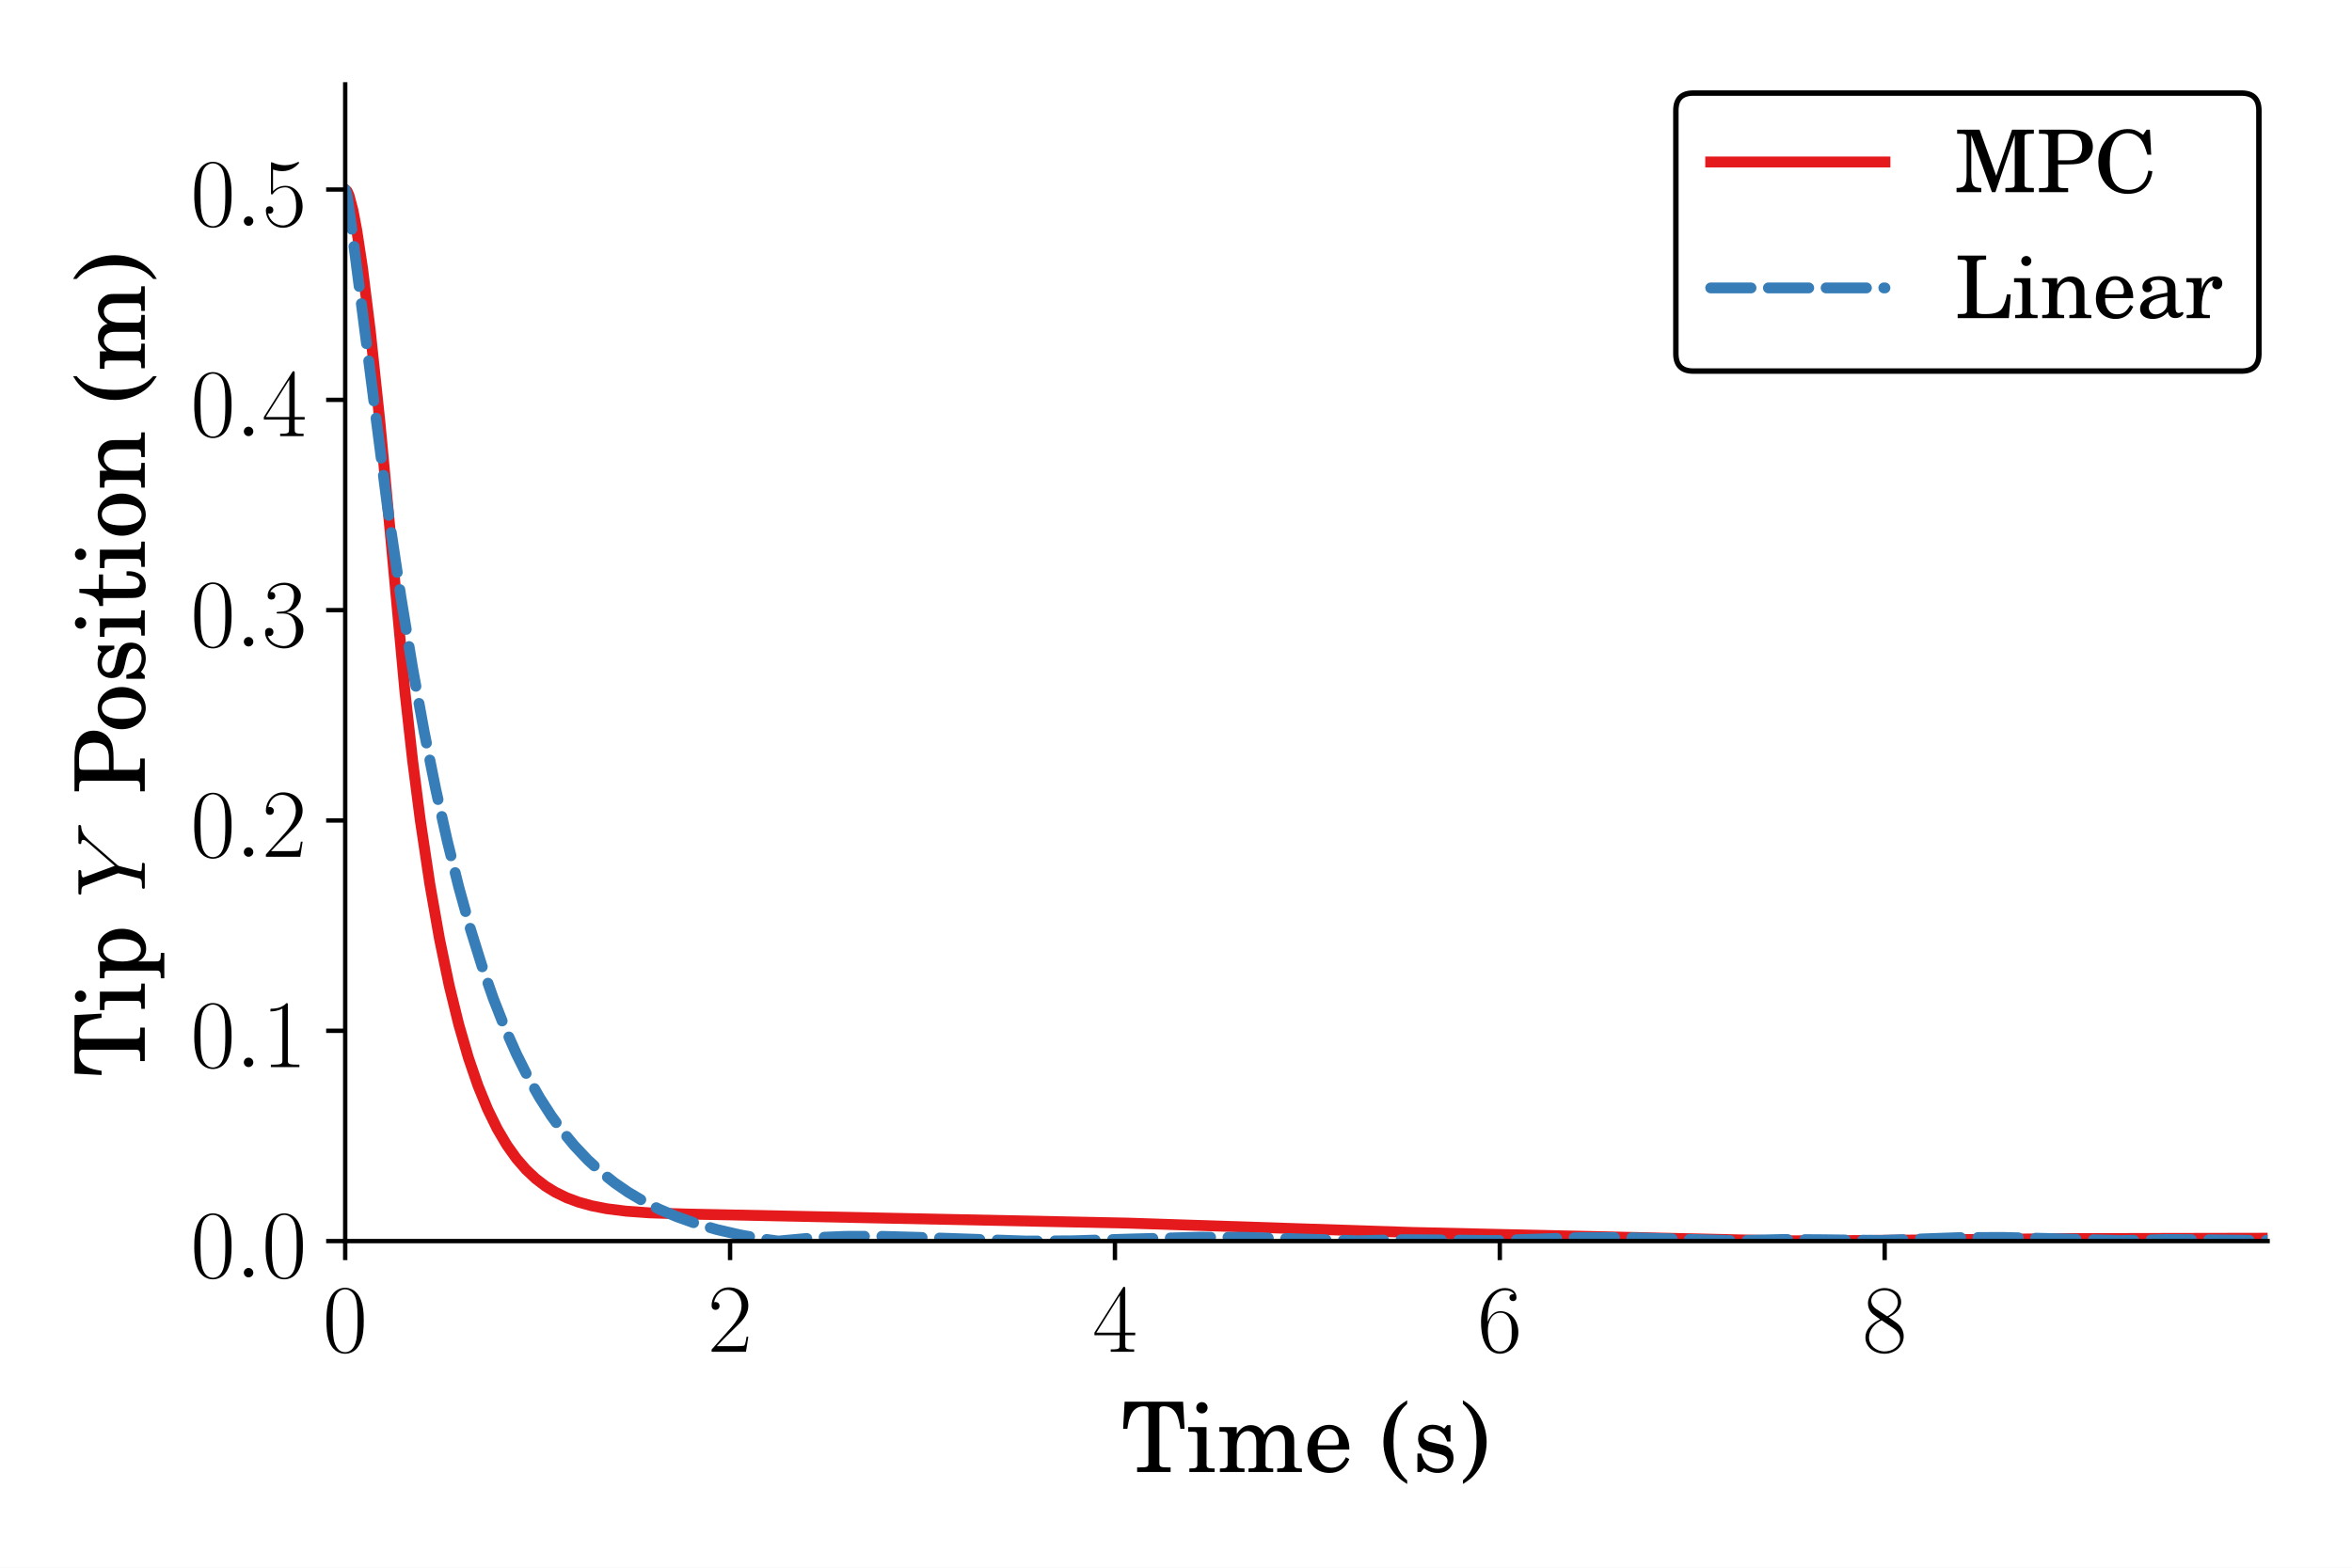
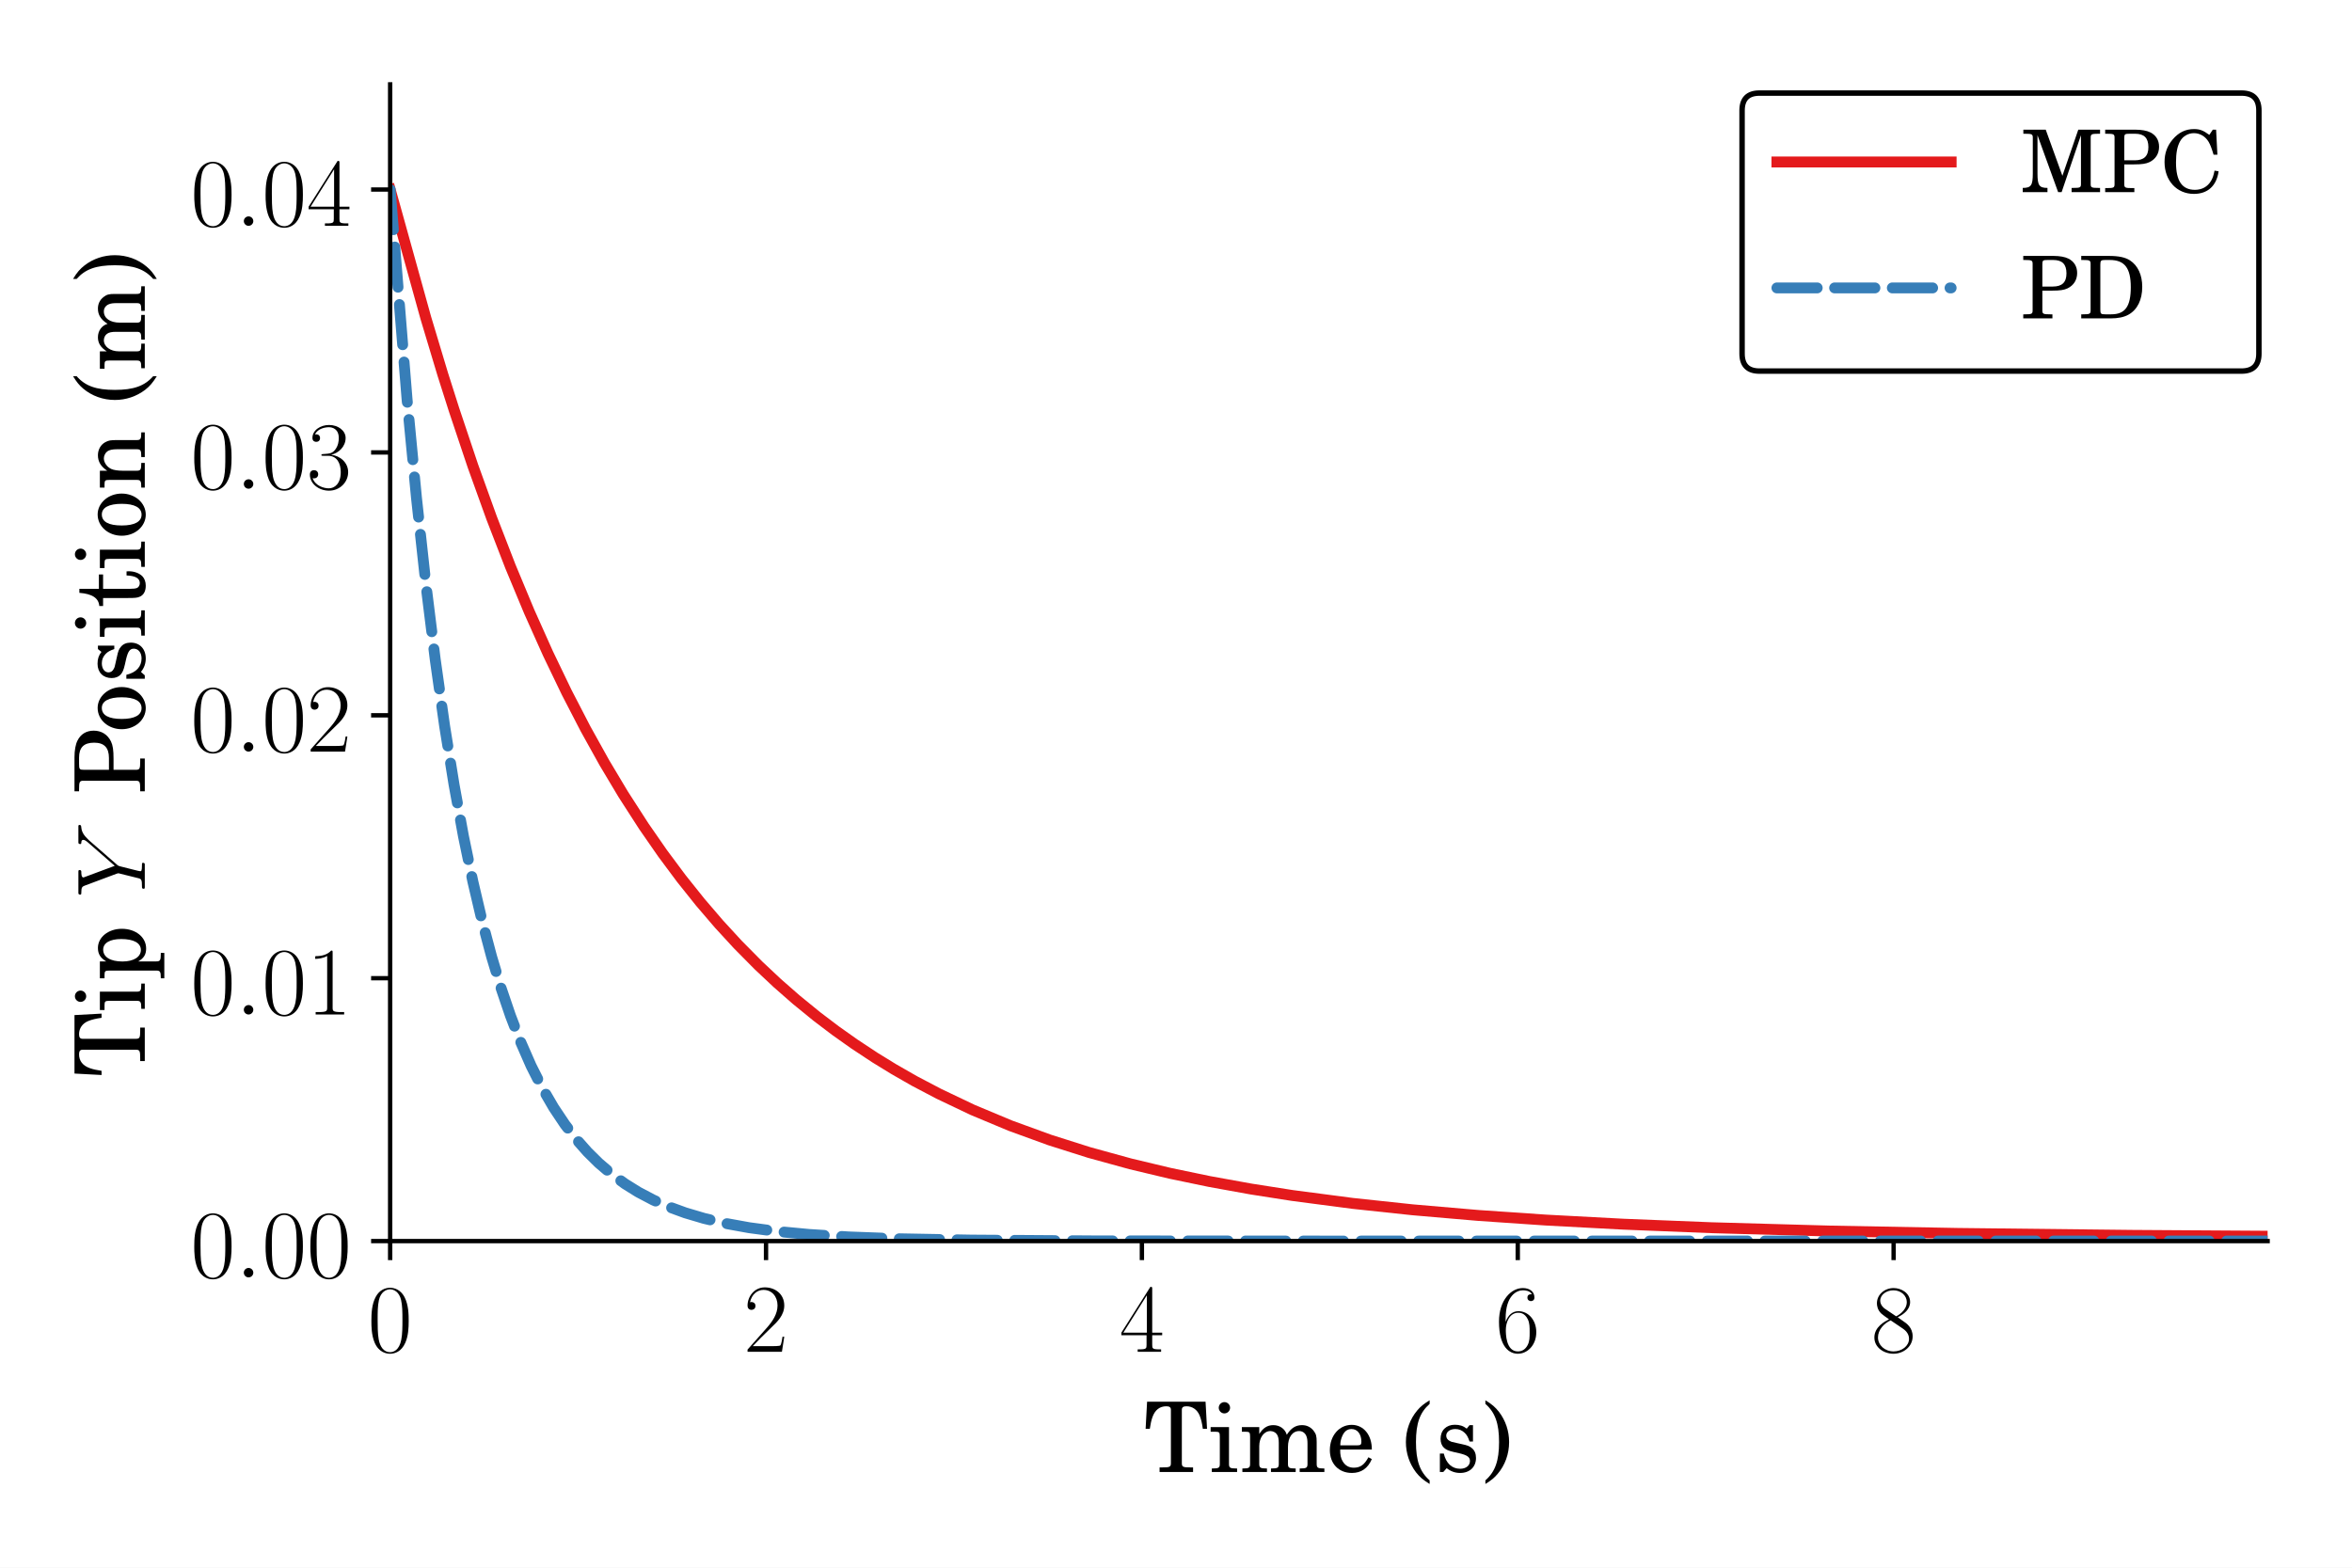
<svg xmlns="http://www.w3.org/2000/svg" xmlns:xlink="http://www.w3.org/1999/xlink" height="288pt" version="1.1" viewBox="0 0 432 288" width="432pt">
  <defs>
    <style type="text/css">
*{stroke-linecap:butt;stroke-linejoin:round;}
  </style>
  </defs>
  <g id="figure_1">
    <g id="patch_1">
      <path d="M 0 288  L 432 288  L 432 0  L 0 0  z " style="fill:#ffffff;" />
    </g>
    <g id="axes_1">
      <g id="patch_2">
-         <path d="M 63.406 228  L 416.5 228  L 416.5 15.5  L 63.406 15.5  z " style="fill:#ffffff;" />
+         <path d="M 71.661 228  L 416.5 228  L 416.5 15.5  L 71.661 15.5  z " style="fill:#ffffff;" />
      </g>
      <g id="matplotlib.axis_1">
        <g id="xtick_1">
          <g id="line2d_1">
            <defs>
-               <path d="M 0 0  L 0 3.5  " id="m241867f0c3" style="stroke:#000000;stroke-width:0.8;" />
-             </defs>
-             <g>
-               <use style="stroke:#000000;stroke-width:0.8;" x="63.406" xlink:href="#m241867f0c3" y="228" />
+               <path d="M 0 0  L 0 3.5  " id="mda43d93510" style="stroke:#000000;stroke-width:0.8;" />
+             </defs>
+             <g>
+               <use style="stroke:#000000;stroke-width:0.8;" x="71.661" xlink:href="#mda43d93510" y="228" />
            </g>
          </g>
          <g id="text_1">
            <defs>
              <path d="M 42 31.641  C 42 37.75 41.906 48.125 37.703 56.109  C 34 63.109 28.094 65.594 22.906 65.594  C 18.094 65.594 12 63.406 8.203 56.203  C 4.203 48.719 3.797 39.438 3.797 31.641  C 3.797 25.953 3.906 17.281 7 9.672  C 11.297 -0.609 19 -2 22.906 -2  C 27.5 -2 34.5 -0.109 38.594 9.375  C 41.594 16.281 42 24.359 42 31.641  z M 22.906 -0.406  C 16.5 -0.406 12.703 5.078 11.297 12.688  C 10.203 18.562 10.203 27.156 10.203 32.75  C 10.203 40.438 10.203 46.828 11.5 52.922  C 13.406 61.391 19 64 22.906 64  C 27 64 32.297 61.297 34.203 53.125  C 35.5 47.438 35.594 40.734 35.594 32.75  C 35.594 26.25 35.594 18.266 34.406 12.375  C 32.297 1.484 26.406 -0.406 22.906 -0.406  z " id="CMR17-48" />
            </defs>
-             <g transform="translate(59.27848 248.338)scale(0.18 -0.18)">
+             <g transform="translate(67.5336 248.338)scale(0.18 -0.18)">
              <use transform="scale(0.996264)" xlink:href="#CMR17-48" />
            </g>
          </g>
        </g>
        <g id="xtick_2">
          <g id="line2d_2">
            <g>
-               <use style="stroke:#000000;stroke-width:0.8;" x="134.096" xlink:href="#m241867f0c3" y="228" />
+               <use style="stroke:#000000;stroke-width:0.8;" x="140.698" xlink:href="#mda43d93510" y="228" />
            </g>
          </g>
          <g id="text_2">
            <defs>
              <path d="M 41.703 15.453  L 39.906 15.453  C 38.906 8.375 38.094 7.172 37.703 6.562  C 37.203 5.766 30 5.766 28.594 5.766  L 9.406 5.766  C 13 9.672 20 16.75 28.5 24.953  C 34.594 30.734 41.703 37.531 41.703 47.422  C 41.703 59.219 32.297 66 21.797 66  C 10.797 66 4.094 56.312 4.094 47.344  C 4.094 43.438 7 42.938 8.203 42.938  C 9.203 42.938 12.203 43.547 12.203 47.031  C 12.203 50.109 9.594 51 8.203 51  C 7.594 51 7 50.906 6.594 50.703  C 8.5 59.219 14.297 63.406 20.406 63.406  C 29.094 63.406 34.797 56.516 34.797 47.422  C 34.797 38.734 29.703 31.25 24 24.75  L 4.094 2.281  L 4.094 0  L 39.297 0  z " id="CMR17-50" />
            </defs>
-             <g transform="translate(129.968 248.338)scale(0.18 -0.18)">
+             <g transform="translate(136.5704 248.338)scale(0.18 -0.18)">
              <use transform="scale(0.996264)" xlink:href="#CMR17-50" />
            </g>
          </g>
        </g>
        <g id="xtick_3">
          <g id="line2d_3">
            <g>
-               <use style="stroke:#000000;stroke-width:0.8;" x="204.785" xlink:href="#m241867f0c3" y="228" />
+               <use style="stroke:#000000;stroke-width:0.8;" x="209.735" xlink:href="#mda43d93510" y="228" />
            </g>
          </g>
          <g id="text_3">
            <defs>
              <path d="M 33.594 64.406  C 33.594 66.5 33.5 66.5 31.703 66.5  L 2 19.594  L 2 17  L 27.797 17  L 27.797 7.141  C 27.797 3.5 27.594 2.5 20.594 2.5  L 18.703 2.5  L 18.703 0  C 21.906 0 27.297 0 30.703 0  C 34.094 0 39.5 0 42.703 0  L 42.703 2.5  L 40.797 2.5  C 33.797 2.5 33.594 3.5 33.594 7.141  L 33.594 17  L 43.797 17  L 43.797 19.594  L 33.594 19.594  z M 28.094 57.859  L 28.094 19.594  L 4 19.594  z " id="CMR17-52" />
            </defs>
-             <g transform="translate(200.6574 248.338)scale(0.18 -0.18)">
+             <g transform="translate(205.6072 248.338)scale(0.18 -0.18)">
              <use transform="scale(0.996264)" xlink:href="#CMR17-52" />
            </g>
          </g>
        </g>
        <g id="xtick_4">
          <g id="line2d_4">
            <g>
-               <use style="stroke:#000000;stroke-width:0.8;" x="275.474" xlink:href="#m241867f0c3" y="228" />
+               <use style="stroke:#000000;stroke-width:0.8;" x="278.772" xlink:href="#mda43d93510" y="228" />
            </g>
          </g>
          <g id="text_4">
            <defs>
              <path d="M 10.594 34  C 10.594 57.656 21.797 63 28.297 63  C 30.406 63 35.5 62.641 37.5 59  C 35.906 59 32.906 59 32.906 55.516  C 32.906 52.828 35.094 51.922 36.5 51.922  C 37.406 51.922 40.094 52.312 40.094 55.625  C 40.094 61.781 35.094 65.297 28.203 65.297  C 16.297 65.297 3.797 52.969 3.797 31  C 3.797 3.953 15.094 -2 23.094 -2  C 32.797 -2 42 6.672 42 20.047  C 42 32.516 33.906 41.594 23.703 41.594  C 17.594 41.594 13.094 37.609 10.594 30.625  z M 23.094 0.391  C 10.797 0.391 10.797 18.75 10.797 22.438  C 10.797 29.625 14.203 40 23.5 40  C 25.203 40 30.094 40 33.406 33.125  C 35.203 29.219 35.203 25.141 35.203 20.141  C 35.203 14.75 35.203 10.781 33.094 6.781  C 30.906 2.672 27.703 0.391 23.094 0.391  z " id="CMR17-54" />
            </defs>
-             <g transform="translate(271.3469 248.338)scale(0.18 -0.18)">
+             <g transform="translate(274.644 248.338)scale(0.18 -0.18)">
              <use transform="scale(0.996264)" xlink:href="#CMR17-54" />
            </g>
          </g>
        </g>
        <g id="xtick_5">
          <g id="line2d_5">
            <g>
-               <use style="stroke:#000000;stroke-width:0.8;" x="346.164" xlink:href="#m241867f0c3" y="228" />
+               <use style="stroke:#000000;stroke-width:0.8;" x="347.808" xlink:href="#mda43d93510" y="228" />
            </g>
          </g>
          <g id="text_5">
            <defs>
              <path d="M 27.203 35.375  C 33.5 38.547 39.906 43.328 39.906 50.984  C 39.906 60.016 31.094 65.297 23 65.297  C 13.906 65.297 5.906 58.734 5.906 49.688  C 5.906 47.203 6.5 42.922 10.406 39.141  C 11.406 38.156 15.594 35.172 18.297 33.281  C 13.797 30.984 3.297 25.531 3.297 14.594  C 3.297 4.359 13.094 -2 22.797 -2  C 33.5 -2 42.5 5.656 42.5 15.781  C 42.5 24.844 36.406 29.016 32.406 31.703  z M 14.094 44.094  C 13.297 44.594 9.297 47.672 9.297 52.359  C 9.297 58.422 15.594 63 22.797 63  C 30.703 63 36.5 57.438 36.5 50.969  C 36.5 41.703 26.094 36.422 25.594 36.422  C 25.5 36.422 25.406 36.422 24.594 37.031  z M 32.5 23.734  C 34 22.641 38.797 19.375 38.797 13.297  C 38.797 5.953 31.406 0.391 23 0.391  C 13.906 0.391 7 6.844 7 14.688  C 7 22.547 13.094 29.094 20 32.188  z " id="CMR17-56" />
            </defs>
-             <g transform="translate(342.0364 248.338)scale(0.18 -0.18)">
+             <g transform="translate(343.6808 248.338)scale(0.18 -0.18)">
              <use transform="scale(0.996264)" xlink:href="#CMR17-56" />
            </g>
          </g>
        </g>
        <g id="text_6">
          <defs>
            <path d="M 63.297 72  L 3.406 72  L 1.906 44.266  L 6.203 44.266  C 6.906 49.25 7.797 53.047 8.906 56.234  C 11.5 63.516 16.297 67.312 23.094 67.312  C 26.406 67.312 27.797 66.203 27.797 63.719  L 27.797 12.281  L 27.797 9.375  C 27.797 5.188 26.906 4.688 18.797 4.688  L 16.203 4.688  L 16.203 0  L 50.5 0  L 50.5 4.688  L 47.906 4.688  C 39.906 4.688 39 5.188 39 9.375  L 39 12.281  L 39 63.719  C 39 66.203 40.406 67.312 43.703 67.312  C 49.797 67.312 54.703 63.906 57.203 57.922  C 58.703 54.25 59.703 49.953 60.5 44.266  L 64.797 44.266  z " id="Century_Schoolbook_L_Roman-84" />
            <path d="M 20.594 46  L 1.797 46  L 1.797 41.219  L 6.906 41.219  C 10.594 41.219 11.203 40.516 11.203 36.203  L 11.203 12.297  L 11.203 8.297  C 11.203 4.297 10.094 3.594 3.703 3.594  L 3 3.594  L 3 0  L 28.906 0  L 28.906 3.594  L 28.203 3.594  C 21.703 3.594 20.594 4.281 20.594 8.219  L 20.594 12.172  z M 15.906 71.578  C 12.703 71.578 10.094 68.984 10.094 65.797  C 10.094 62.703 12.703 60 15.797 60  C 19.094 60 21.703 62.594 21.703 65.797  C 21.703 68.984 19.094 71.578 15.906 71.578  z " id="Century_Schoolbook_L_Roman-105" />
            <path d="M 20.094 46  L 2.297 46  L 2.297 41.219  L 6.406 41.219  C 10.094 41.219 10.703 40.516 10.703 36.203  L 10.703 12.297  L 10.703 8.406  C 10.703 4.297 9.594 3.594 3.203 3.594  L 2.797 3.594  L 2.797 0  L 28 0  L 28 3.594  L 27.594 3.594  C 21.203 3.594 20.094 4.297 20.094 8.391  L 20.094 12.281  L 20.094 26.453  C 20.094 35.328 25 41.922 31.5 41.922  C 34.094 41.922 36.906 40.516 38.094 38.625  C 39.5 36.734 40.094 33.828 40.094 29.734  L 40.094 12.281  L 40.094 8.281  C 40.094 4.297 39 3.594 32.5 3.594  L 32.094 3.594  L 32.094 0  L 57.406 0  L 57.406 3.594  L 57 3.594  C 50.594 3.594 49.5 4.297 49.5 8.281  L 49.5 12.281  L 49.5 25.547  C 49.5 35.531 54 41.922 61 41.922  C 64.297 41.922 67 40.016 68.297 36.922  C 69.203 34.734 69.5 32.531 69.5 28.641  L 69.5 12.281  L 69.5 8.281  C 69.5 4.297 68.406 3.594 61.906 3.594  L 61.5 3.594  L 61.5 0  L 86.797 0  L 86.797 3.594  L 86.406 3.594  C 80 3.594 78.906 4.297 78.906 8.391  L 78.906 12.281  L 78.906 30.641  C 78.906 36.828 78.297 38.922 75.703 42.312  C 72.797 46.016 68.703 48 63.906 48  C 57.406 48 52.594 44.938 48.297 38.109  C 46.594 44.047 41.203 48 34.5 48  C 28.5 48 24 45.141 20.094 38.922  z " id="Century_Schoolbook_L_Roman-109" />
            <path d="M 46.5 23  C 46.594 37.812 38.094 48.281 25.906 48.281  C 13.094 48.281 3.5 37.25 3.5 22.344  C 3.5 8.438 12.594 -1 26.094 -1  C 35.594 -1 42.406 3.688 46.5 13.188  L 43 15.094  C 38.906 7.391 34.703 4.391 28 4.391  C 22.906 4.391 19.203 6.594 16.594 11  C 14.797 14 14 17.5 14.094 23  z M 14.203 27.297  C 14.203 30.344 14.594 32.5 15.594 35.25  C 17.703 41.141 20.906 44 25.703 44  C 31.797 44 35.797 38.781 35.797 30.922  C 35.797 28.078 34.906 27.297 31.703 27.297  z " id="Century_Schoolbook_L_Roman-101" />
            <path d="M 27.906 73.453  C 21.906 69.766 18.703 67.172 15.297 63.172  C 7.703 54.188 3.594 42.719 3.594 30.641  C 3.594 19.266 7.203 8.578 13.906 -0.297  C 17.703 -5.094 21.094 -8.078 27.906 -12.281  L 27.906 -8.578  C 17.906 0.203 13.906 11.484 13.906 30.641  C 13.906 49.797 17.906 60.984 27.906 69.766  z " id="Century_Schoolbook_L_Roman-40" />
            <path d="M 39 48  L 35.5 48  L 32.594 44.406  C 29 47.203 25.406 48.391 20.406 48.391  C 11.594 48.391 5.797 42.625 5.797 33.953  C 5.797 30.078 7.094 26.781 9.297 24.812  C 11.594 22.703 13.906 21.719 19.906 20.312  L 25.203 19.125  C 33.094 17.234 35.906 15.234 35.906 11.266  C 35.906 6.578 31.797 3.297 25.906 3.297  C 17.5 3.297 11.5 8.766 9.094 18.875  L 5.094 18.875  L 5.094 0  L 8.594 0  L 12.094 3.906  C 16.203 0.594 20.797 -1 25.797 -1  C 35.594 -1 42.094 5.078 42.094 14.344  C 42.094 18.719 40.703 22.094 37.906 24.391  C 35.5 26.484 33.5 27.281 27.406 28.562  L 22.406 29.672  C 16.906 30.859 16.906 30.859 15.094 31.859  C 12.906 32.859 11.594 34.938 11.594 37.141  C 11.594 41.109 15.406 44 20.906 44  C 24.703 44 27.797 42.703 30.594 40.016  C 32.797 37.812 33.906 35.828 35.5 31.234  L 39 31.234  z " id="Century_Schoolbook_L_Roman-115" />
            <path d="M 5.406 -12.281  C 11.406 -8.578 14.594 -5.984 18 -1.891  C 25.594 6.984 29.703 18.562 29.703 30.641  C 29.703 42.016 26.094 52.703 19.406 61.484  C 15.594 66.375 12.203 69.359 5.406 73.453  L 5.406 69.766  C 15.406 60.984 19.406 49.797 19.406 30.641  C 19.406 11.375 15.406 0.203 5.406 -8.578  z " id="Century_Schoolbook_L_Roman-41" />
          </defs>
-           <g transform="translate(205.9516 270.3658)scale(0.18 -0.18)">
+           <g transform="translate(210.0791 270.3658)scale(0.18 -0.18)">
            <use transform="translate(0 -0.29235)scale(0.996264)" xlink:href="#Century_Schoolbook_L_Roman-84" />
            <use transform="translate(66.45003 -0.29235)scale(0.996264)" xlink:href="#Century_Schoolbook_L_Roman-105" />
            <use transform="translate(97.83134 -0.29235)scale(0.996264)" xlink:href="#Century_Schoolbook_L_Roman-109" />
            <use transform="translate(186.3983 -0.29235)scale(0.996264)" xlink:href="#Century_Schoolbook_L_Roman-101" />
            <use transform="translate(263.9066 -0.29235)scale(0.996264)" xlink:href="#Century_Schoolbook_L_Roman-40" />
            <use transform="translate(297.0819 -0.29235)scale(0.996264)" xlink:href="#Century_Schoolbook_L_Roman-115" />
            <use transform="translate(343.2077 -0.29235)scale(0.996264)" xlink:href="#Century_Schoolbook_L_Roman-41" />
          </g>
        </g>
      </g>
      <g id="matplotlib.axis_2">
        <g id="ytick_1">
          <g id="line2d_6">
            <defs>
-               <path d="M 0 0  L -3.5 0  " id="m546c413e9f" style="stroke:#000000;stroke-width:0.8;" />
-             </defs>
-             <g>
-               <use style="stroke:#000000;stroke-width:0.8;" x="63.406" xlink:href="#m546c413e9f" y="228" />
+               <path d="M 0 0  L -3.5 0  " id="m128a07559f" style="stroke:#000000;stroke-width:0.8;" />
+             </defs>
+             <g>
+               <use style="stroke:#000000;stroke-width:0.8;" x="71.661" xlink:href="#m128a07559f" y="228" />
            </g>
          </g>
          <g id="text_7">
            <defs>
              <path d="M 18.406 4.797  C 18.406 7.688 16 9.672 13.594 9.672  C 10.703 9.672 8.703 7.281 8.703 4.891  C 8.703 2 11.094 0 13.5 0  C 16.406 0 18.406 2.391 18.406 4.797  z " id="CMMI12-58" />
            </defs>
            <g transform="translate(35 234.669)scale(0.18 -0.18)">
              <use transform="scale(0.996264)" xlink:href="#CMR17-48" />
              <use transform="translate(45.69048 0)scale(0.996264)" xlink:href="#CMMI12-58" />
              <use transform="translate(72.78765 0)scale(0.996264)" xlink:href="#CMR17-48" />
+               <use transform="translate(118.4781 0)scale(0.996264)" xlink:href="#CMR17-48" />
            </g>
          </g>
        </g>
        <g id="ytick_2">
          <g id="line2d_7">
            <g>
-               <use style="stroke:#000000;stroke-width:0.8;" x="63.406" xlink:href="#m546c413e9f" y="189.364" />
+               <use style="stroke:#000000;stroke-width:0.8;" x="71.661" xlink:href="#m128a07559f" y="179.705" />
            </g>
          </g>
          <g id="text_8">
            <defs>
              <path d="M 26.594 63.406  C 26.594 65.5 26.5 65.5 25.094 65.5  C 21.203 61.188 15.297 59.797 9.703 59.797  C 9.406 59.797 8.906 59.797 8.797 59.5  C 8.703 59.297 8.703 59.094 8.703 57  C 11.797 57 17 57.594 21 59.984  L 21 7.203  C 21 3.688 20.797 2.5 12.203 2.5  L 9.203 2.5  L 9.203 0  C 14 0 19 0 23.797 0  C 28.594 0 33.594 0 38.406 0  L 38.406 2.5  L 35.406 2.5  C 26.797 2.5 26.594 3.594 26.594 7.156  z " id="CMR17-49" />
            </defs>
-             <g transform="translate(35 196.0326)scale(0.18 -0.18)">
-               <use transform="scale(0.996264)" xlink:href="#CMR17-48" />
-               <use transform="translate(45.69048 0)scale(0.996264)" xlink:href="#CMMI12-58" />
-               <use transform="translate(72.78765 0)scale(0.996264)" xlink:href="#CMR17-49" />
+             <g transform="translate(35 186.3735)scale(0.18 -0.18)">
+               <use transform="scale(0.996264)" xlink:href="#CMR17-48" />
+               <use transform="translate(45.69048 0)scale(0.996264)" xlink:href="#CMMI12-58" />
+               <use transform="translate(72.78765 0)scale(0.996264)" xlink:href="#CMR17-48" />
+               <use transform="translate(118.4781 0)scale(0.996264)" xlink:href="#CMR17-49" />
            </g>
          </g>
        </g>
        <g id="ytick_3">
          <g id="line2d_8">
            <g>
-               <use style="stroke:#000000;stroke-width:0.8;" x="63.406" xlink:href="#m546c413e9f" y="150.727" />
+               <use style="stroke:#000000;stroke-width:0.8;" x="71.661" xlink:href="#m128a07559f" y="131.409" />
            </g>
          </g>
          <g id="text_9">
-             <g transform="translate(35 157.3962)scale(0.18 -0.18)">
-               <use transform="scale(0.996264)" xlink:href="#CMR17-48" />
-               <use transform="translate(45.69048 0)scale(0.996264)" xlink:href="#CMMI12-58" />
-               <use transform="translate(72.78765 0)scale(0.996264)" xlink:href="#CMR17-50" />
+             <g transform="translate(35 138.0781)scale(0.18 -0.18)">
+               <use transform="scale(0.996264)" xlink:href="#CMR17-48" />
+               <use transform="translate(45.69048 0)scale(0.996264)" xlink:href="#CMMI12-58" />
+               <use transform="translate(72.78765 0)scale(0.996264)" xlink:href="#CMR17-48" />
+               <use transform="translate(118.4781 0)scale(0.996264)" xlink:href="#CMR17-50" />
            </g>
          </g>
        </g>
        <g id="ytick_4">
          <g id="line2d_9">
            <g>
-               <use style="stroke:#000000;stroke-width:0.8;" x="63.406" xlink:href="#m546c413e9f" y="112.091" />
+               <use style="stroke:#000000;stroke-width:0.8;" x="71.661" xlink:href="#m128a07559f" y="83.114" />
            </g>
          </g>
          <g id="text_10">
            <defs>
              <path d="M 22.094 33.703  C 31 33.703 34.906 25.969 34.906 17.031  C 34.906 5 28.5 0.391 22.703 0.391  C 17.406 0.391 8.797 3.031 6.094 10.828  C 6.594 10.625 7.094 10.625 7.594 10.625  C 10 10.625 11.797 12.219 11.797 14.812  C 11.797 17.703 9.594 19 7.594 19  C 5.906 19 3.297 18.203 3.297 14.469  C 3.297 5.234 12.297 -2 22.906 -2  C 34 -2 42.5 6.719 42.5 16.953  C 42.5 26.672 34.5 33.703 25 34.797  C 32.594 36.375 39.906 43.062 39.906 52.016  C 39.906 59.688 32 65.297 23 65.297  C 13.906 65.297 5.906 59.828 5.906 52.016  C 5.906 48.594 8.5 48 9.797 48  C 11.906 48 13.703 49.297 13.703 51.891  C 13.703 54.469 11.906 55.766 9.797 55.766  C 9.406 55.766 8.906 55.766 8.5 55.578  C 11.406 61.859 19.297 63 22.797 63  C 26.297 63 32.906 61.328 32.906 51.875  C 32.906 49.109 32.5 44.188 29.094 39.844  C 26.094 36 22.703 36 19.406 35.688  C 18.906 35.688 16.594 35.453 16.203 35.453  C 15.5 35.359 15.094 35.266 15.094 34.5  C 15.094 33.797 15.203 33.703 17.203 33.703  z " id="CMR17-51" />
            </defs>
-             <g transform="translate(35 118.7599)scale(0.18 -0.18)">
-               <use transform="scale(0.996264)" xlink:href="#CMR17-48" />
-               <use transform="translate(45.69048 0)scale(0.996264)" xlink:href="#CMMI12-58" />
-               <use transform="translate(72.78765 0)scale(0.996264)" xlink:href="#CMR17-51" />
+             <g transform="translate(35 89.7826)scale(0.18 -0.18)">
+               <use transform="scale(0.996264)" xlink:href="#CMR17-48" />
+               <use transform="translate(45.69048 0)scale(0.996264)" xlink:href="#CMMI12-58" />
+               <use transform="translate(72.78765 0)scale(0.996264)" xlink:href="#CMR17-48" />
+               <use transform="translate(118.4781 0)scale(0.996264)" xlink:href="#CMR17-51" />
            </g>
          </g>
        </g>
        <g id="ytick_5">
          <g id="line2d_10">
            <g>
-               <use style="stroke:#000000;stroke-width:0.8;" x="63.406" xlink:href="#m546c413e9f" y="73.455" />
+               <use style="stroke:#000000;stroke-width:0.8;" x="71.661" xlink:href="#m128a07559f" y="34.818" />
            </g>
          </g>
          <g id="text_11">
-             <g transform="translate(35 80.12349)scale(0.18 -0.18)">
-               <use transform="scale(0.996264)" xlink:href="#CMR17-48" />
-               <use transform="translate(45.69048 0)scale(0.996264)" xlink:href="#CMMI12-58" />
-               <use transform="translate(72.78765 0)scale(0.996264)" xlink:href="#CMR17-52" />
-             </g>
-           </g>
-         </g>
-         <g id="ytick_6">
-           <g id="line2d_11">
-             <g>
-               <use style="stroke:#000000;stroke-width:0.8;" x="63.406" xlink:href="#m546c413e9f" y="34.818" />
-             </g>
-           </g>
-           <g id="text_12">
-             <defs>
-               <path d="M 11.406 57.688  C 12.406 57.281 16.5 56 20.703 56  C 30 56 35.094 61.109 38 64.062  C 38 64.953 38 65.5 37.406 65.5  C 37.297 65.5 37.094 65.5 36.297 65.047  C 32.797 63.406 28.703 62.078 23.703 62.078  C 20.703 62.078 16.203 62.484 11.297 64.672  C 10.203 65.172 10 65.172 9.906 65.172  C 9.406 65.172 9.297 65.062 9.297 63.078  L 9.297 34.422  C 9.297 32.641 9.297 32.141 10.297 32.141  C 10.797 32.141 11 32.344 11.5 33.031  C 14.703 37.516 19.094 39.406 24.094 39.406  C 27.594 39.406 35.094 37.219 35.094 20.141  C 35.094 16.953 35.094 11.172 32.094 6.578  C 29.594 2.484 25.703 0.391 21.406 0.391  C 14.797 0.391 8.094 5 6.297 12.719  C 6.703 12.609 7.5 12.422 7.906 12.422  C 9.203 12.422 11.703 13.125 11.703 16.219  C 11.703 18.906 9.797 20 7.906 20  C 5.594 20 4.094 18.594 4.094 15.797  C 4.094 7.094 11 -2 21.594 -2  C 31.906 -2 41.703 6.875 41.703 19.75  C 41.703 31.719 33.906 41 24.203 41  C 19.094 41 14.797 39.109 11.406 35.531  z " id="CMR17-53" />
-             </defs>
-             <g transform="translate(35 41.48712)scale(0.18 -0.18)">
-               <use transform="scale(0.996264)" xlink:href="#CMR17-48" />
-               <use transform="translate(45.69048 0)scale(0.996264)" xlink:href="#CMMI12-58" />
-               <use transform="translate(72.78765 0)scale(0.996264)" xlink:href="#CMR17-53" />
-             </g>
-           </g>
-         </g>
-         <g id="text_13">
+             <g transform="translate(35 41.48715)scale(0.18 -0.18)">
+               <use transform="scale(0.996264)" xlink:href="#CMR17-48" />
+               <use transform="translate(45.69048 0)scale(0.996264)" xlink:href="#CMMI12-58" />
+               <use transform="translate(72.78765 0)scale(0.996264)" xlink:href="#CMR17-48" />
+               <use transform="translate(118.4781 0)scale(0.996264)" xlink:href="#CMR17-52" />
+             </g>
+           </g>
+         </g>
+         <g id="text_12">
          <defs>
            <path d="M 20.094 46  L 2.797 46  L 2.797 41.219  L 6.406 41.219  C 10.094 41.219 10.703 40.516 10.703 36.219  L 10.703 -7.75  L 10.703 -11.719  C 10.703 -15.719 9.594 -16.406 3.203 -16.406  L 2.797 -16.406  L 2.797 -20  L 28.797 -20  L 28.797 -16.406  L 27.703 -16.406  C 21.203 -16.406 20.094 -15.719 20.094 -11.734  L 20.094 -7.75  L 20.094 6.688  C 23.406 0.906 27.203 -1.391 33.297 -1.391  C 44.906 -1.391 53.5 9.266 53.5 23.5  C 53.5 37.266 44.906 48 33.906 48  C 27.703 48 23.594 45.438 20.094 39.516  z M 32.094 42.609  C 39 42.609 43 35.75 43 24.094  C 43 11.266 38.906 4 31.797 4  C 24.703 4 20 11.375 20 22.812  C 20 35.141 24.5 42.609 32.094 42.609  z " id="Century_Schoolbook_L_Roman-112" />
            <path d="M 58.797 56.953  L 61.094 59.234  C 65.5 63.719 69.203 64.828 72.703 65.109  C 73.797 65.203 74.703 65.297 74.703 67  C 74.703 68 73.703 68 73.5 68  C 72.297 68 71 68 69.797 68  L 65.703 68  C 62.797 68 59.703 68 56.906 68  C 56.203 68 55.094 68 55.094 66.031  C 55.094 65.094 56.094 65 56.406 65  C 59.406 65 59.406 63.5 59.406 62.906  C 59.406 61.812 58.594 60.312 56.594 58.016  L 32.797 30.766  L 21.5 61.109  C 20.906 62.5 20.906 62.703 20.906 62.906  C 20.906 65 25 65 26.203 65  C 27.406 65 28.5 65 28.5 66.859  C 28.5 68 27.594 68 27 68  C 25.297 68 23.297 68 21.594 68  L 10.5 68  C 8.703 68 6.797 68 5.094 68  C 4.406 68 3.297 68 3.297 66.031  C 3.297 65 4.203 65 5.703 65  C 10.594 65 11.5 64.094 12.406 61.812  L 24.797 28.672  C 24.906 28.375 25.203 27.266 25.203 26.969  C 25.203 26.672 20.297 7.062 20 6.062  C 19.203 3.391 18.203 2.891 11.797 2.891  C 10.094 2.891 9.297 2.891 9.297 1  C 9.297 0 10.406 0 10.703 0  C 12.5 0 14.594 0 16.5 0  L 28.297 0  C 30.094 0 32.203 0 34 0  C 34.703 0 35.906 0 35.906 1.797  C 35.906 2.891 35.203 2.891 33.5 2.891  C 27.297 2.891 27.297 3.594 27.297 4.688  C 27.297 5.391 28.094 8.562 28.594 10.562  L 32.203 24.906  C 32.797 26.984 32.797 27.172 33.703 28.172  z " id="CMMI12-89" />
            <path d="M 24.797 32  L 36.094 32  C 45.094 32 49.797 32.703 53.797 34.594  C 60.906 38 64.906 44.359 64.906 52.25  C 64.906 59.844 61.406 65.609 54.797 68.906  C 50.906 70.906 44.703 72 37.797 72  L 2.797 72  L 2.797 67.312  L 4.594 67.312  C 12.703 67.312 13.594 66.812 13.594 62.609  L 13.594 59.734  L 13.594 12.281  L 13.594 9.375  C 13.594 5.188 12.703 4.688 4.594 4.688  L 2.797 4.688  L 2.797 0  L 36.406 0  L 36.406 4.688  L 33.797 4.688  C 25.703 4.688 24.797 5.188 24.797 9.375  L 24.797 12.266  z M 24.797 36.703  L 24.797 62.219  C 24.797 66.812 25.406 67.312 30.906 67.312  L 37.297 67.312  C 47.703 67.312 52.594 62.422 52.594 51.859  C 52.594 41.594 47.5 36.703 36.906 36.703  z " id="Century_Schoolbook_L_Roman-80" />
            <path d="M 25.203 48.281  C 13 48.281 3.406 37.453 3.406 23.547  C 3.406 9.938 13 -1 25 -1  C 37 -1 46.594 9.938 46.594 23.641  C 46.594 37.25 37 48.281 25.203 48.281  z M 25.203 44  C 32.203 44 36.094 36.75 36.094 23.641  C 36.094 10.453 32.203 3.297 25 3.297  C 17.797 3.297 13.906 10.453 13.906 23.547  C 13.906 37.047 17.703 44 25.203 44  z " id="Century_Schoolbook_L_Roman-111" />
            <path d="M 19.406 47  L 19.406 67  L 15.297 67  C 14.297 53.875 9.906 47.188 1.797 46.594  L 1.797 42.703  L 10 42.703  L 10 17.266  C 10 10.281 10.203 7.781 11.203 5.484  C 12.797 1.297 16.797 -1 22.594 -1  C 26.5 -1 29.906 0.203 32.203 2.391  C 35.5 5.594 37.406 10.875 37.406 16.375  C 37.406 16.969 37.406 17.672 37.297 18.672  L 33.094 18.672  C 32.797 9.688 30.203 5.094 25.297 5.094  C 23 5.094 21 6.281 20.297 7.984  C 19.703 9.375 19.406 11.875 19.406 15.469  L 19.406 42.703  L 34.094 42.703  L 34.094 47  z " id="Century_Schoolbook_L_Roman-116" />
            <path d="M 20 46  L 2.703 46  L 2.703 41.219  L 6.297 41.219  C 10 41.219 10.594 40.516 10.594 36.203  L 10.594 12.297  L 10.594 8.297  C 10.594 4.297 9.5 3.594 3.094 3.594  L 2.703 3.594  L 2.703 0  L 28 0  L 28 3.594  L 27.594 3.594  C 21.094 3.594 20 4.297 20 8.281  L 20 12.281  L 20 22.656  C 20 27.547 20.703 32.031 21.797 34.328  C 23.906 38.828 28.406 41.922 32.703 41.922  C 35.297 41.922 38.297 40.422 39.797 38.422  C 41.297 36.328 42 33.234 42 28.438  L 42 12.281  L 42 8.281  C 42 4.297 40.906 3.594 34.406 3.594  L 34 3.594  L 34 0  L 59.297 0  L 59.297 3.594  L 58.906 3.594  C 52.5 3.594 51.406 4.297 51.406 8.281  L 51.406 12.281  L 51.406 27.953  C 51.406 35.125 51.094 36.922 49.297 40.328  C 46.797 45.109 41.703 48 35.797 48  C 29.406 48 24.406 45.047 20 38.516  z " id="Century_Schoolbook_L_Roman-110" />
          </defs>
          <g transform="translate(26.31013 197.8322)rotate(-90)scale(0.18 -0.18)">
            <use transform="translate(0 -1.570628)scale(0.996264)" xlink:href="#Century_Schoolbook_L_Roman-84" />
            <use transform="translate(66.45003 -1.570628)scale(0.996264)" xlink:href="#Century_Schoolbook_L_Roman-105" />
            <use transform="translate(97.83134 -1.570628)scale(0.996264)" xlink:href="#Century_Schoolbook_L_Roman-112" />
            <use transform="translate(182.712 -1.570628)scale(0.996264)" xlink:href="#CMMI12-89" />
            <use transform="translate(288.6835 -1.570628)scale(0.996264)" xlink:href="#Century_Schoolbook_L_Roman-80" />
            <use transform="translate(351.4474 -1.570628)scale(0.996264)" xlink:href="#Century_Schoolbook_L_Roman-111" />
            <use transform="translate(401.2606 -1.570628)scale(0.996264)" xlink:href="#Century_Schoolbook_L_Roman-115" />
            <use transform="translate(447.3864 -1.570628)scale(0.996264)" xlink:href="#Century_Schoolbook_L_Roman-105" />
            <use transform="translate(478.7677 -1.570628)scale(0.996264)" xlink:href="#Century_Schoolbook_L_Roman-116" />
            <use transform="translate(517.5214 -1.570628)scale(0.996264)" xlink:href="#Century_Schoolbook_L_Roman-105" />
            <use transform="translate(548.9027 -1.570628)scale(0.996264)" xlink:href="#Century_Schoolbook_L_Roman-111" />
            <use transform="translate(598.7159 -1.570628)scale(0.996264)" xlink:href="#Century_Schoolbook_L_Roman-110" />
            <use transform="translate(687.2827 -1.570628)scale(0.996264)" xlink:href="#Century_Schoolbook_L_Roman-40" />
            <use transform="translate(720.458 -1.570628)scale(0.996264)" xlink:href="#Century_Schoolbook_L_Roman-109" />
            <use transform="translate(809.0249 -1.570628)scale(0.996264)" xlink:href="#Century_Schoolbook_L_Roman-41" />
          </g>
        </g>
      </g>
+       <g id="line2d_11">
+         <path clip-path="url(#pfe392019b4)" d="M 71.661 34.818  L 73.042 39.793  L 78.22 58.433  L 81.326 68.766  L 83.397 75.273  L 86.849 85.576  L 90.301 95.158  L 93.753 104.071  L 97.205 112.361  L 100.657 120.072  L 104.108 127.245  L 107.56 133.919  L 111.012 140.13  L 114.464 145.911  L 118.261 151.806  L 121.713 156.783  L 125.165 161.42  L 128.617 165.74  L 132.068 169.767  L 135.52 173.522  L 139.317 177.362  L 142.769 180.604  L 146.221 183.629  L 150.018 186.727  L 153.47 189.346  L 156.922 191.791  L 160.719 194.299  L 164.17 196.418  L 167.968 198.593  L 172.455 200.95  L 178.668 203.909  L 185.572 206.795  L 192.821 209.434  L 200.07 211.732  L 207.664 213.821  L 214.913 215.551  L 222.161 217.058  L 229.755 218.432  L 237.349 219.621  L 248.395 221.07  L 259.441 222.25  L 271.523 223.29  L 283.949 224.139  L 298.102 224.891  L 314.326 225.542  L 336.072 226.155  L 359.545 226.591  L 391.647 226.947  L 416.5 227.106  L 416.5 227.106  " style="fill:none;stroke:#e41a1c;stroke-linecap:square;stroke-width:2;" />
+       </g>
      <g id="line2d_12">
-         <path clip-path="url(#p04152f36a4)" d="M 63.406 34.818  L 63.759 35.122  L 64.113 35.922  L 64.82 38.58  L 65.527 42.275  L 66.587 49.263  L 68.001 60.656  L 69.768 77.404  L 71.889 100.066  L 74.363 126.955  L 75.777 139.636  L 77.19 150.636  L 78.958 162.471  L 80.725 172.494  L 82.492 180.995  L 84.259 188.205  L 86.027 194.307  L 87.794 199.452  L 89.561 203.769  L 91.328 207.374  L 93.096 210.369  L 94.863 212.843  L 96.63 214.875  L 98.397 216.537  L 100.165 217.889  L 101.932 218.985  L 104.052 220.023  L 106.173 220.816  L 108.647 221.505  L 111.475 222.061  L 115.009 222.504  L 119.251 222.809  L 125.966 223.027  L 207.259 224.701  L 259.216 226.411  L 326.724 227.944  L 334.854 227.952  L 379.035 227.546  L 415.086 227.477  L 416.5 227.477  L 416.5 227.477  " style="fill:none;stroke:#e41a1c;stroke-linecap:square;stroke-width:2;" />
-       </g>
-       <g id="line2d_13">
-         <path clip-path="url(#p04152f36a4)" d="M 63.406 34.818  L 63.759 35.979  L 64.466 40.934  L 71.182 93.215  L 73.656 109.813  L 75.777 122.693  L 77.897 134.375  L 80.018 144.927  L 82.139 154.427  L 84.259 162.952  L 86.38 170.583  L 88.501 177.397  L 90.621 183.466  L 92.742 188.861  L 94.863 193.646  L 96.984 197.884  L 99.104 201.632  L 101.225 204.943  L 103.346 207.864  L 105.466 210.442  L 107.94 213.068  L 110.415 215.339  L 112.889 217.304  L 115.363 219.009  L 118.19 220.684  L 121.018 222.114  L 124.199 223.478  L 127.733 224.738  L 131.621 225.869  L 135.863 226.848  L 140.104 227.603  L 142.932 227.997  L 150.001 227.352  L 155.302 227.133  L 161.311 227.112  L 168.733 227.319  L 188.526 227.997  L 197.009 227.948  L 207.966 227.615  L 220.337 227.291  L 228.466 227.31  L 237.302 227.567  L 249.319 227.937  L 257.802 227.746  L 265.578 227.804  L 274.414 227.905  L 290.319 227.37  L 298.095 227.358  L 306.578 227.579  L 318.595 227.923  L 327.431 227.709  L 334.854 227.755  L 345.457 227.878  L 359.948 227.362  L 367.724 227.328  L 375.854 227.52  L 389.638 227.908  L 398.121 227.71  L 405.543 227.763  L 415.44 227.892  L 416.5 227.846  L 416.5 227.846  " style="fill:none;stroke:#377eb8;stroke-dasharray:7.4,3.2;stroke-dashoffset:0;stroke-linecap:round;stroke-width:2;" />
+         <path clip-path="url(#pfe392019b4)" d="M 71.661 34.818  L 74.768 73.383  L 76.494 91.433  L 78.22 107.281  L 79.946 121.196  L 81.671 133.417  L 83.397 144.16  L 85.123 153.612  L 86.849 161.94  L 88.575 169.284  L 90.301 175.769  L 92.027 181.503  L 93.753 186.578  L 95.479 191.075  L 97.55 195.807  L 99.621 199.91  L 101.692 203.474  L 103.763 206.572  L 105.834 209.269  L 107.905 211.618  L 109.977 213.666  L 112.393 215.729  L 114.809 217.49  L 117.225 218.996  L 119.987 220.451  L 122.748 221.67  L 125.855 222.806  L 129.307 223.83  L 133.104 224.725  L 137.591 225.539  L 142.769 226.231  L 148.637 226.785  L 155.886 227.236  L 165.206 227.579  L 178.323 227.816  L 200.76 227.963  L 243.218 227.996  L 416.5 227.987  L 416.5 227.987  " style="fill:none;stroke:#377eb8;stroke-dasharray:7.4,3.2;stroke-dashoffset:0;stroke-linecap:round;stroke-width:2;" />
      </g>
      <g id="patch_3">
-         <path d="M 63.406 228  L 63.406 15.5  " style="fill:none;stroke:#000000;stroke-linecap:square;stroke-linejoin:miter;stroke-width:0.8;" />
+         <path d="M 71.661 228  L 71.661 15.5  " style="fill:none;stroke:#000000;stroke-linecap:square;stroke-linejoin:miter;stroke-width:0.8;" />
      </g>
      <g id="patch_4">
        <path d="M 416.5 228  L 416.5 15.5  " style="fill:none;" />
      </g>
      <g id="patch_5">
-         <path d="M 63.406 228  L 416.5 228  " style="fill:none;stroke:#000000;stroke-linecap:square;stroke-linejoin:miter;stroke-width:0.8;" />
+         <path d="M 71.661 228  L 416.5 228  " style="fill:none;stroke:#000000;stroke-linecap:square;stroke-linejoin:miter;stroke-width:0.8;" />
      </g>
      <g id="patch_6">
-         <path d="M 63.406 15.5  L 416.5 15.5  " style="fill:none;" />
+         <path d="M 71.661 15.5  L 416.5 15.5  " style="fill:none;" />
      </g>
      <g id="legend_1">
        <g id="patch_7">
-           <path d="M 311.012 68.172  L 411.7 68.172  Q 414.9 68.172 414.9 64.972  L 414.9 20.3  Q 414.9 17.1 411.7 17.1  L 311.012 17.1  Q 307.812 17.1 307.812 20.3  L 307.812 64.972  Q 307.812 68.172 311.012 68.172  z " style="fill:#ffffff;stroke:#000000;stroke-linejoin:miter;" />
-         </g>
-         <g id="line2d_14">
-           <path d="M 314.212 29.756  L 346.212 29.756  " style="fill:none;stroke:#e41a1c;stroke-linecap:square;stroke-width:2;" />
-         </g>
-         <g id="line2d_15" />
-         <g id="text_14">
+           <path d="M 323.172 68.172  L 411.7 68.172  Q 414.9 68.172 414.9 64.972  L 414.9 20.3  Q 414.9 17.1 411.7 17.1  L 323.172 17.1  Q 319.972 17.1 319.972 20.3  L 319.972 64.972  Q 319.972 68.172 323.172 68.172  z " style="fill:#ffffff;stroke:#000000;stroke-linejoin:miter;" />
+         </g>
+         <g id="line2d_13">
+           <path d="M 326.372 29.756  L 358.372 29.756  " style="fill:none;stroke:#e41a1c;stroke-linecap:square;stroke-width:2;" />
+         </g>
+         <g id="line2d_14" />
+         <g id="text_13">
          <defs>
            <path d="M 28.703 72  L 2.906 72  L 2.906 67.312  L 4.797 67.312  C 12.906 67.312 13.797 66.812 13.797 62.594  L 13.797 59.703  L 13.797 21.391  C 13.797 7.781 11.797 4.891 2.203 4.891  L 2.203 0  L 30.703 0  L 30.703 4.891  C 21.203 4.891 19.203 7.781 19.203 21.406  L 19.203 65.625  L 43 0  L 47 0  L 69.297 65.625  L 69.297 12.453  L 69.297 9.562  C 69.297 5.297 68.406 4.891 60.297 4.891  L 58.5 4.891  L 58.5 0  L 91.297 0  L 91.297 4.891  L 89.5 4.891  C 81.406 4.891 80.5 5.297 80.5 9.562  L 80.5 12.453  L 80.5 59.75  L 80.5 62.625  C 80.5 66.812 81.406 67.312 89.5 67.312  L 91.297 67.312  L 91.297 72  L 66.203 72  L 47.906 18.844  z " id="Century_Schoolbook_L_Roman-77" />
            <path d="M 63.906 72  L 60.094 72  L 56.094 66.016  C 49 71.203 45.094 72.703 38.406 72.703  C 28.703 72.703 20.703 68.812 13.906 60.781  C 7.5 53.234 4.5 44.891 4.5 34.656  C 4.5 13.297 18.594 -2 38.297 -2  C 54.297 -2 64.5 7.344 66.797 24.016  L 62.094 24.812  C 61.094 19.547 59.906 15.984 58.094 13.016  C 54 6.172 47.594 2.688 39.5 2.688  C 24.703 2.688 17.703 12.906 17.703 34.266  C 17.703 45.469 19.203 53.016 22.594 58.969  C 25.703 64.531 31.906 68 38.297 68  C 45.297 68 51.5 64.328 55.297 57.969  C 57.203 54.688 58.703 50.812 61 43.172  L 65.406 43.172  z " id="Century_Schoolbook_L_Roman-67" />
          </defs>
-           <g transform="translate(359.0125 35.35596)scale(0.16 -0.16)">
+           <g transform="translate(371.1723 35.35596)scale(0.16 -0.16)">
            <use transform="translate(0 0.343476)scale(0.996264)" xlink:href="#Century_Schoolbook_L_Roman-77" />
            <use transform="translate(94.04677 0.343476)scale(0.996264)" xlink:href="#Century_Schoolbook_L_Roman-80" />
            <use transform="translate(160.4968 0.343476)scale(0.996264)" xlink:href="#Century_Schoolbook_L_Roman-67" />
          </g>
        </g>
-         <g id="line2d_16">
-           <path d="M 314.212 52.892  L 346.212 52.892  " style="fill:none;stroke:#377eb8;stroke-dasharray:7.4,3.2;stroke-dashoffset:0;stroke-linecap:round;stroke-width:2;" />
-         </g>
-         <g id="line2d_17" />
-         <g id="text_15">
-           <defs>
-             <path d="M 64.594 27.328  L 60.203 27.328  C 59.203 20.547 56.797 13.766 54.203 10.484  C 51.094 6.594 45.297 4.688 36.906 4.688  L 32.703 4.688  C 29.703 4.688 27.203 5.297 26.297 6.188  C 25.594 6.781 25.5 7.391 25.5 9.484  L 25.5 59.734  L 25.5 62.609  C 25.5 66.812 26.406 67.312 34.5 67.312  L 36.297 67.312  L 36.297 72  L 3.5 72  L 3.5 67.312  L 5.297 67.312  C 13.406 67.312 14.297 66.812 14.297 62.609  L 14.297 59.734  L 14.297 12.281  L 14.297 9.375  C 14.297 5.188 13.406 4.688 5.297 4.688  L 3.5 4.688  L 3.5 0  L 62.5 0  z " id="Century_Schoolbook_L_Roman-76" />
-             <path d="M 45.203 32.578  C 45.203 38.797 44.094 41.969 41.203 44.344  C 37.906 46.906 33 48.281 26.594 48.281  C 15.406 48.281 7.094 43.047 7.094 35.922  C 7.094 32.156 9.406 29.781 12.906 29.781  C 16 29.781 18.297 31.859 18.297 34.812  C 18.297 36.109 17.797 37.484 16.797 38.875  C 16.203 39.547 16.094 39.844 16.094 40.156  C 16.094 42.219 20.203 44 25 44  C 28.094 44 31.594 43.016 33.203 41.531  C 35.094 39.953 35.797 37.578 35.797 33.125  L 35.797 29.281  C 25.297 27.484 22.094 26.688 17.203 24.812  C 8.594 21.609 4.406 16.938 4.406 10.656  C 4.406 3.578 10.094 -1 18.906 -1  C 25.797 -1 32 1.859 36.297 7.062  C 37.906 1.984 40.406 0 45.094 0  C 49.594 0 54.297 2.891 54.297 5.781  C 54.297 6.469 53.797 6.969 53.297 6.969  C 52.906 6.969 52.5 6.875 51.797 6.578  C 50.203 6 49.797 5.891 49 5.891  C 46.203 5.891 45.203 7.781 45.203 12.719  z M 35.797 20.469  C 35.797 14.469 35.5 13.078 33.797 10.484  C 31.297 6.781 26.703 4.297 22.406 4.297  C 17.906 4.297 14.5 7.594 14.5 12.078  C 14.5 16.266 16.594 19.266 21 21.359  C 24.094 22.75 28 23.75 35.797 25.047  z " id="Century_Schoolbook_L_Roman-97" />
-             <path d="M 19.797 46  L 2.094 46  L 2.094 41.219  L 6.203 41.219  C 9.906 41.219 10.5 40.516 10.5 36.203  L 10.5 12.297  L 10.5 8.297  C 10.5 4.297 9.406 3.594 2.906 3.594  L 2.5 3.594  L 2.5 0  L 29.203 0  L 29.203 3.594  L 27.297 3.594  C 20.906 3.594 19.797 4.297 19.797 8.297  L 19.797 12.297  L 19.797 13.297  C 19.797 20.812 21.203 28.406 23.703 34.109  C 26.094 39.703 29.5 42.812 33.703 43.312  C 32.297 41.703 31.906 40.688 31.906 38.766  C 31.906 35.547 34.203 33.234 37.406 33.234  C 41 33.234 43.5 35.938 43.5 40.016  C 43.5 44.812 40.094 48 34.797 48  C 28.5 48 23 42.922 19.797 34.141  z " id="Century_Schoolbook_L_Roman-114" />
-           </defs>
-           <g transform="translate(359.0125 58.49181)scale(0.16 -0.16)">
-             <use transform="translate(0 0.343476)scale(0.996264)" xlink:href="#Century_Schoolbook_L_Roman-76" />
-             <use transform="translate(66.45003 0.343476)scale(0.996264)" xlink:href="#Century_Schoolbook_L_Roman-105" />
-             <use transform="translate(97.83134 0.343476)scale(0.996264)" xlink:href="#Century_Schoolbook_L_Roman-110" />
-             <use transform="translate(158.703 0.343476)scale(0.996264)" xlink:href="#Century_Schoolbook_L_Roman-101" />
-             <use transform="translate(208.5162 0.343476)scale(0.996264)" xlink:href="#Century_Schoolbook_L_Roman-97" />
-             <use transform="translate(263.9079 0.343476)scale(0.996264)" xlink:href="#Century_Schoolbook_L_Roman-114" />
+         <g id="line2d_15">
+           <path d="M 326.372 52.892  L 358.372 52.892  " style="fill:none;stroke:#377eb8;stroke-dasharray:7.4,3.2;stroke-dashoffset:0;stroke-linecap:round;stroke-width:2;" />
+         </g>
+         <g id="line2d_16" />
+         <g id="text_14">
+           <defs>
+             <path d="M 13.703 12.281  L 13.703 9.375  C 13.703 5.188 12.797 4.688 4.797 4.688  L 2.906 4.688  L 2.906 0  L 36.5 0  C 45.406 0 52.203 1.391 57.5 4.391  C 67.594 10.062 73.203 21.438 73.203 36.391  C 73.203 50.062 68.203 60.938 59 66.906  C 53.5 70.406 46.094 72 34.703 72  L 2.906 72  L 2.906 67.312  L 4.797 67.312  C 12.797 67.312 13.703 66.812 13.703 62.609  L 13.703 59.734  z M 30.594 4.688  C 25.594 4.688 24.906 5.297 24.906 10.188  L 24.906 61.719  C 24.906 66.609 25.594 67.312 30.594 67.312  L 35.797 67.312  C 52.906 67.312 60 58.047 60 36  C 60 13.656 53.5 4.688 37.406 4.688  z " id="Century_Schoolbook_L_Roman-68" />
+           </defs>
+           <g transform="translate(371.1723 58.49181)scale(0.16 -0.16)">
+             <use transform="scale(0.996264)" xlink:href="#Century_Schoolbook_L_Roman-80" />
+             <use transform="translate(66.45003 0)scale(0.996264)" xlink:href="#Century_Schoolbook_L_Roman-68" />
          </g>
        </g>
      </g>
    </g>
  </g>
  <defs>
-     <clipPath id="p04152f36a4">
-       <rect height="212.5" width="353.094" x="63.406" y="15.5" />
+     <clipPath id="pfe392019b4">
+       <rect height="212.5" width="344.839" x="71.661" y="15.5" />
    </clipPath>
  </defs>
</svg>
